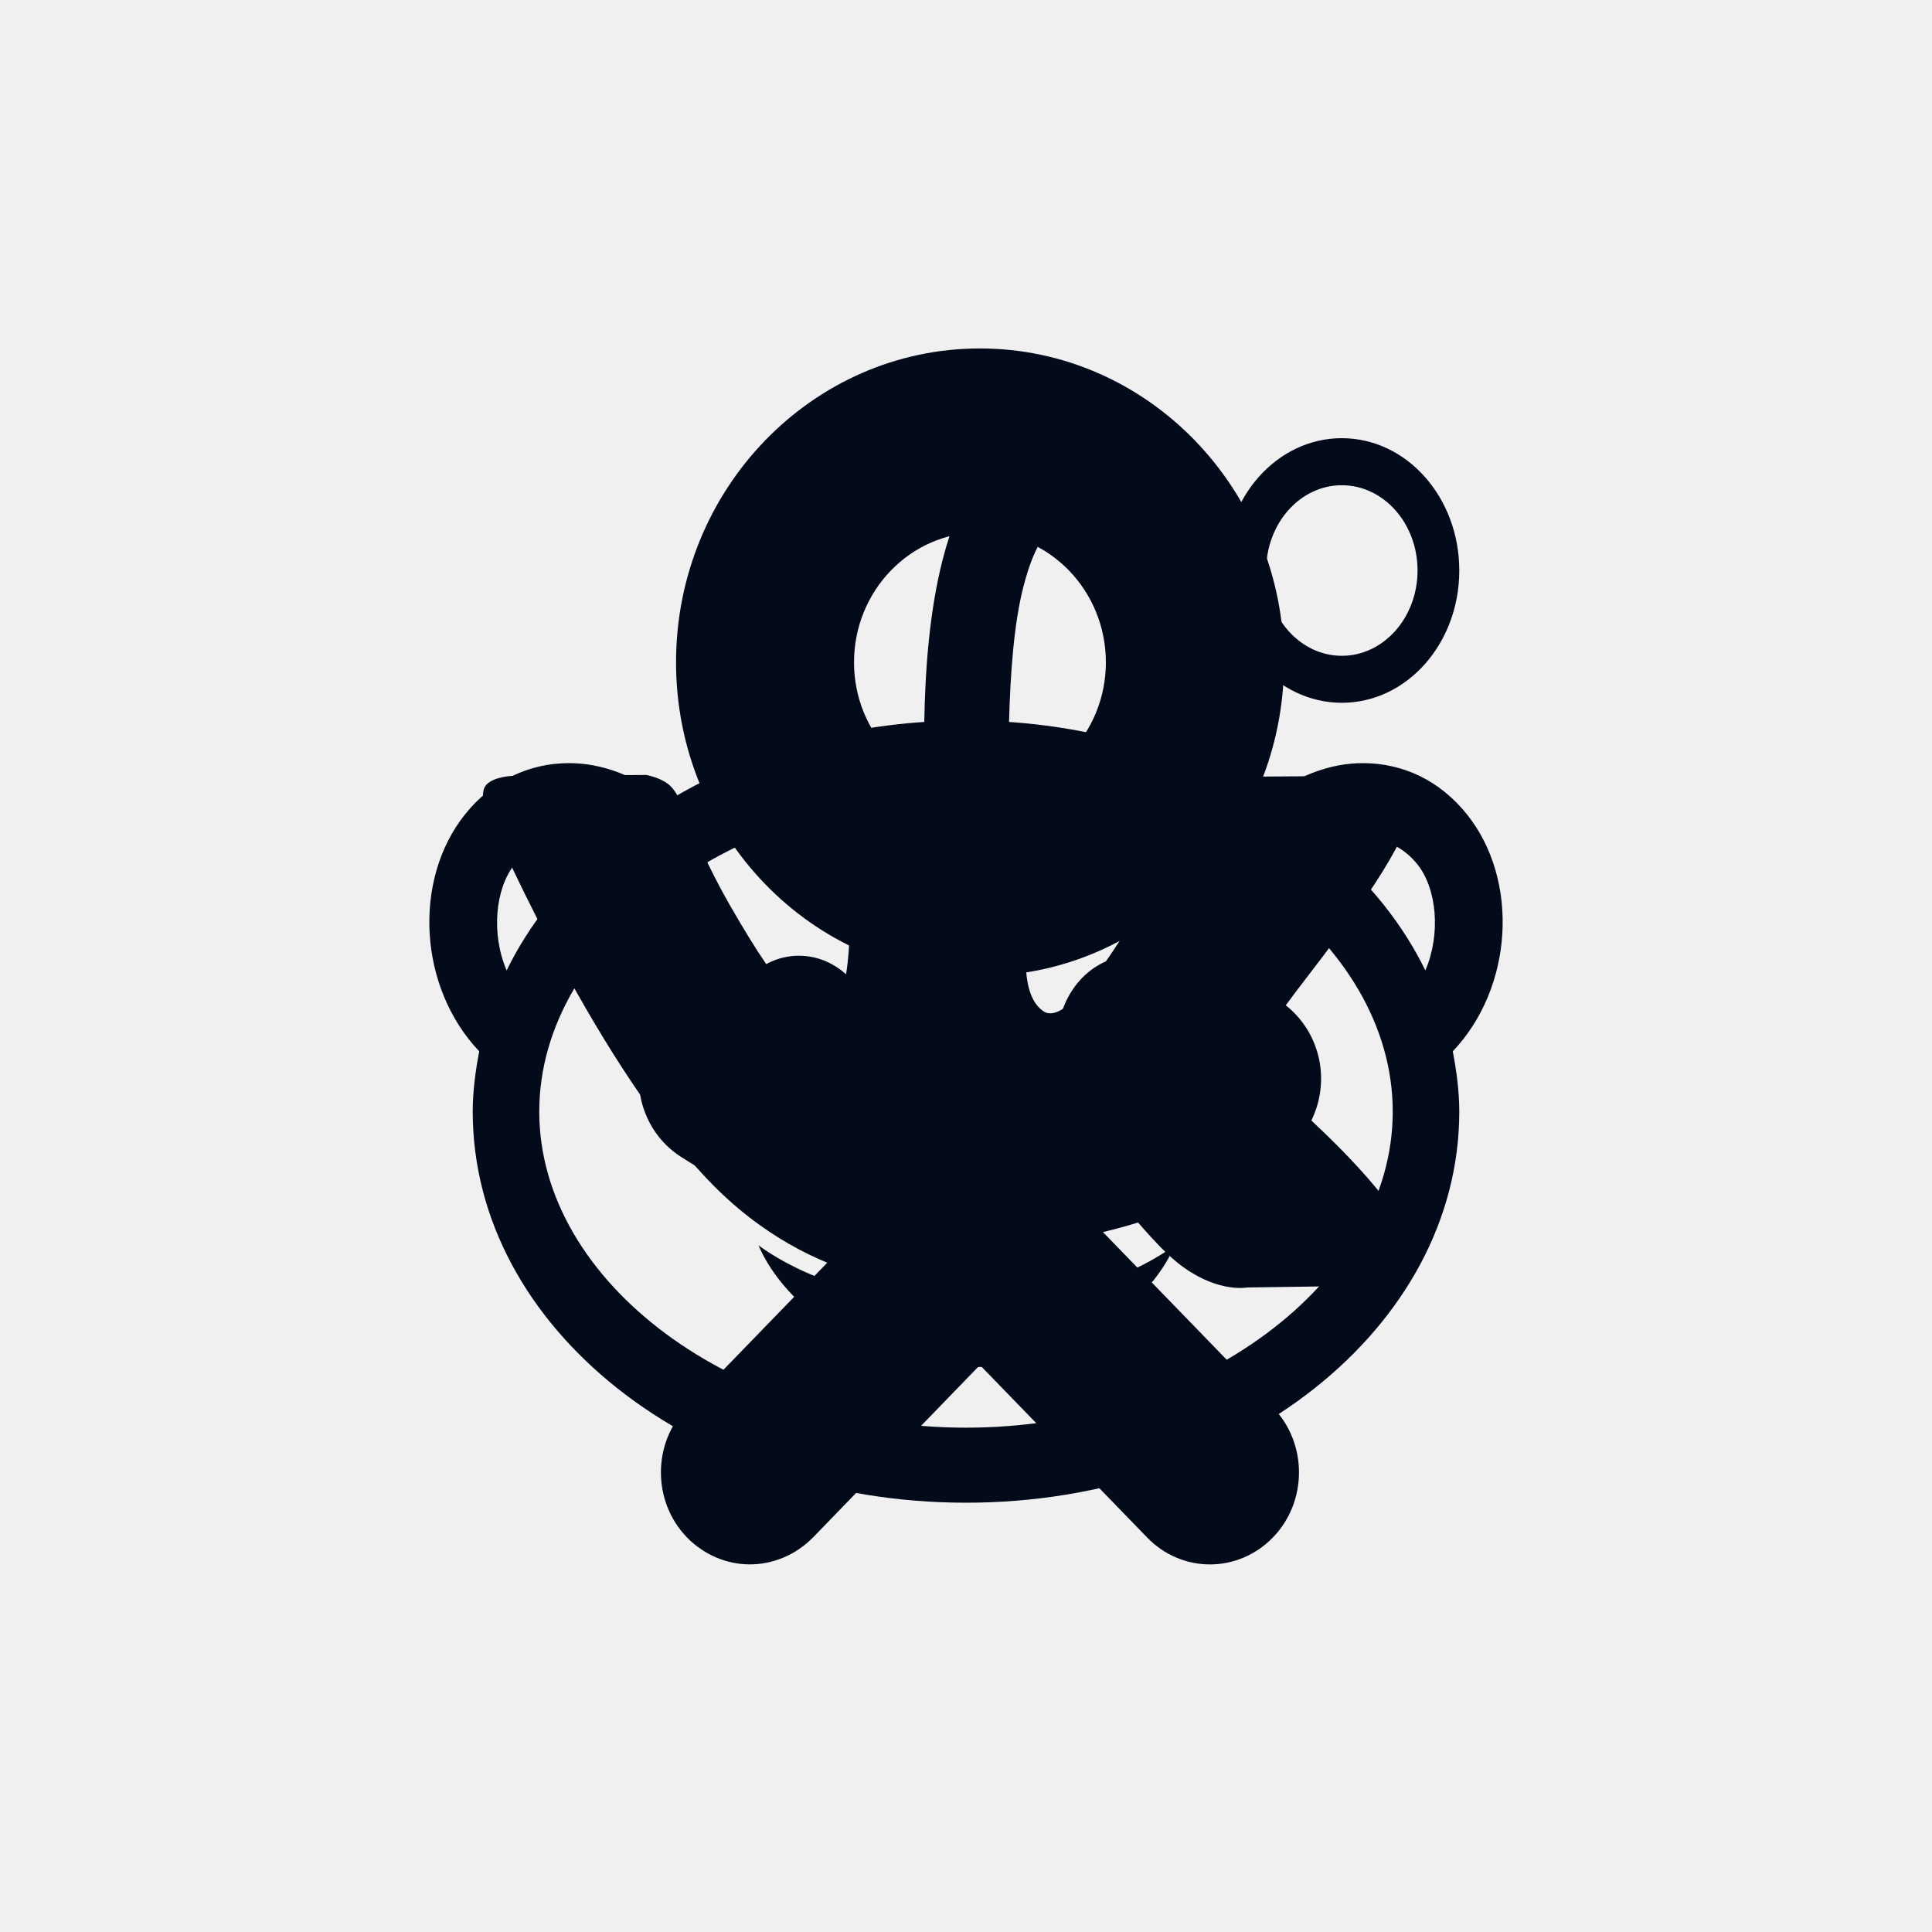
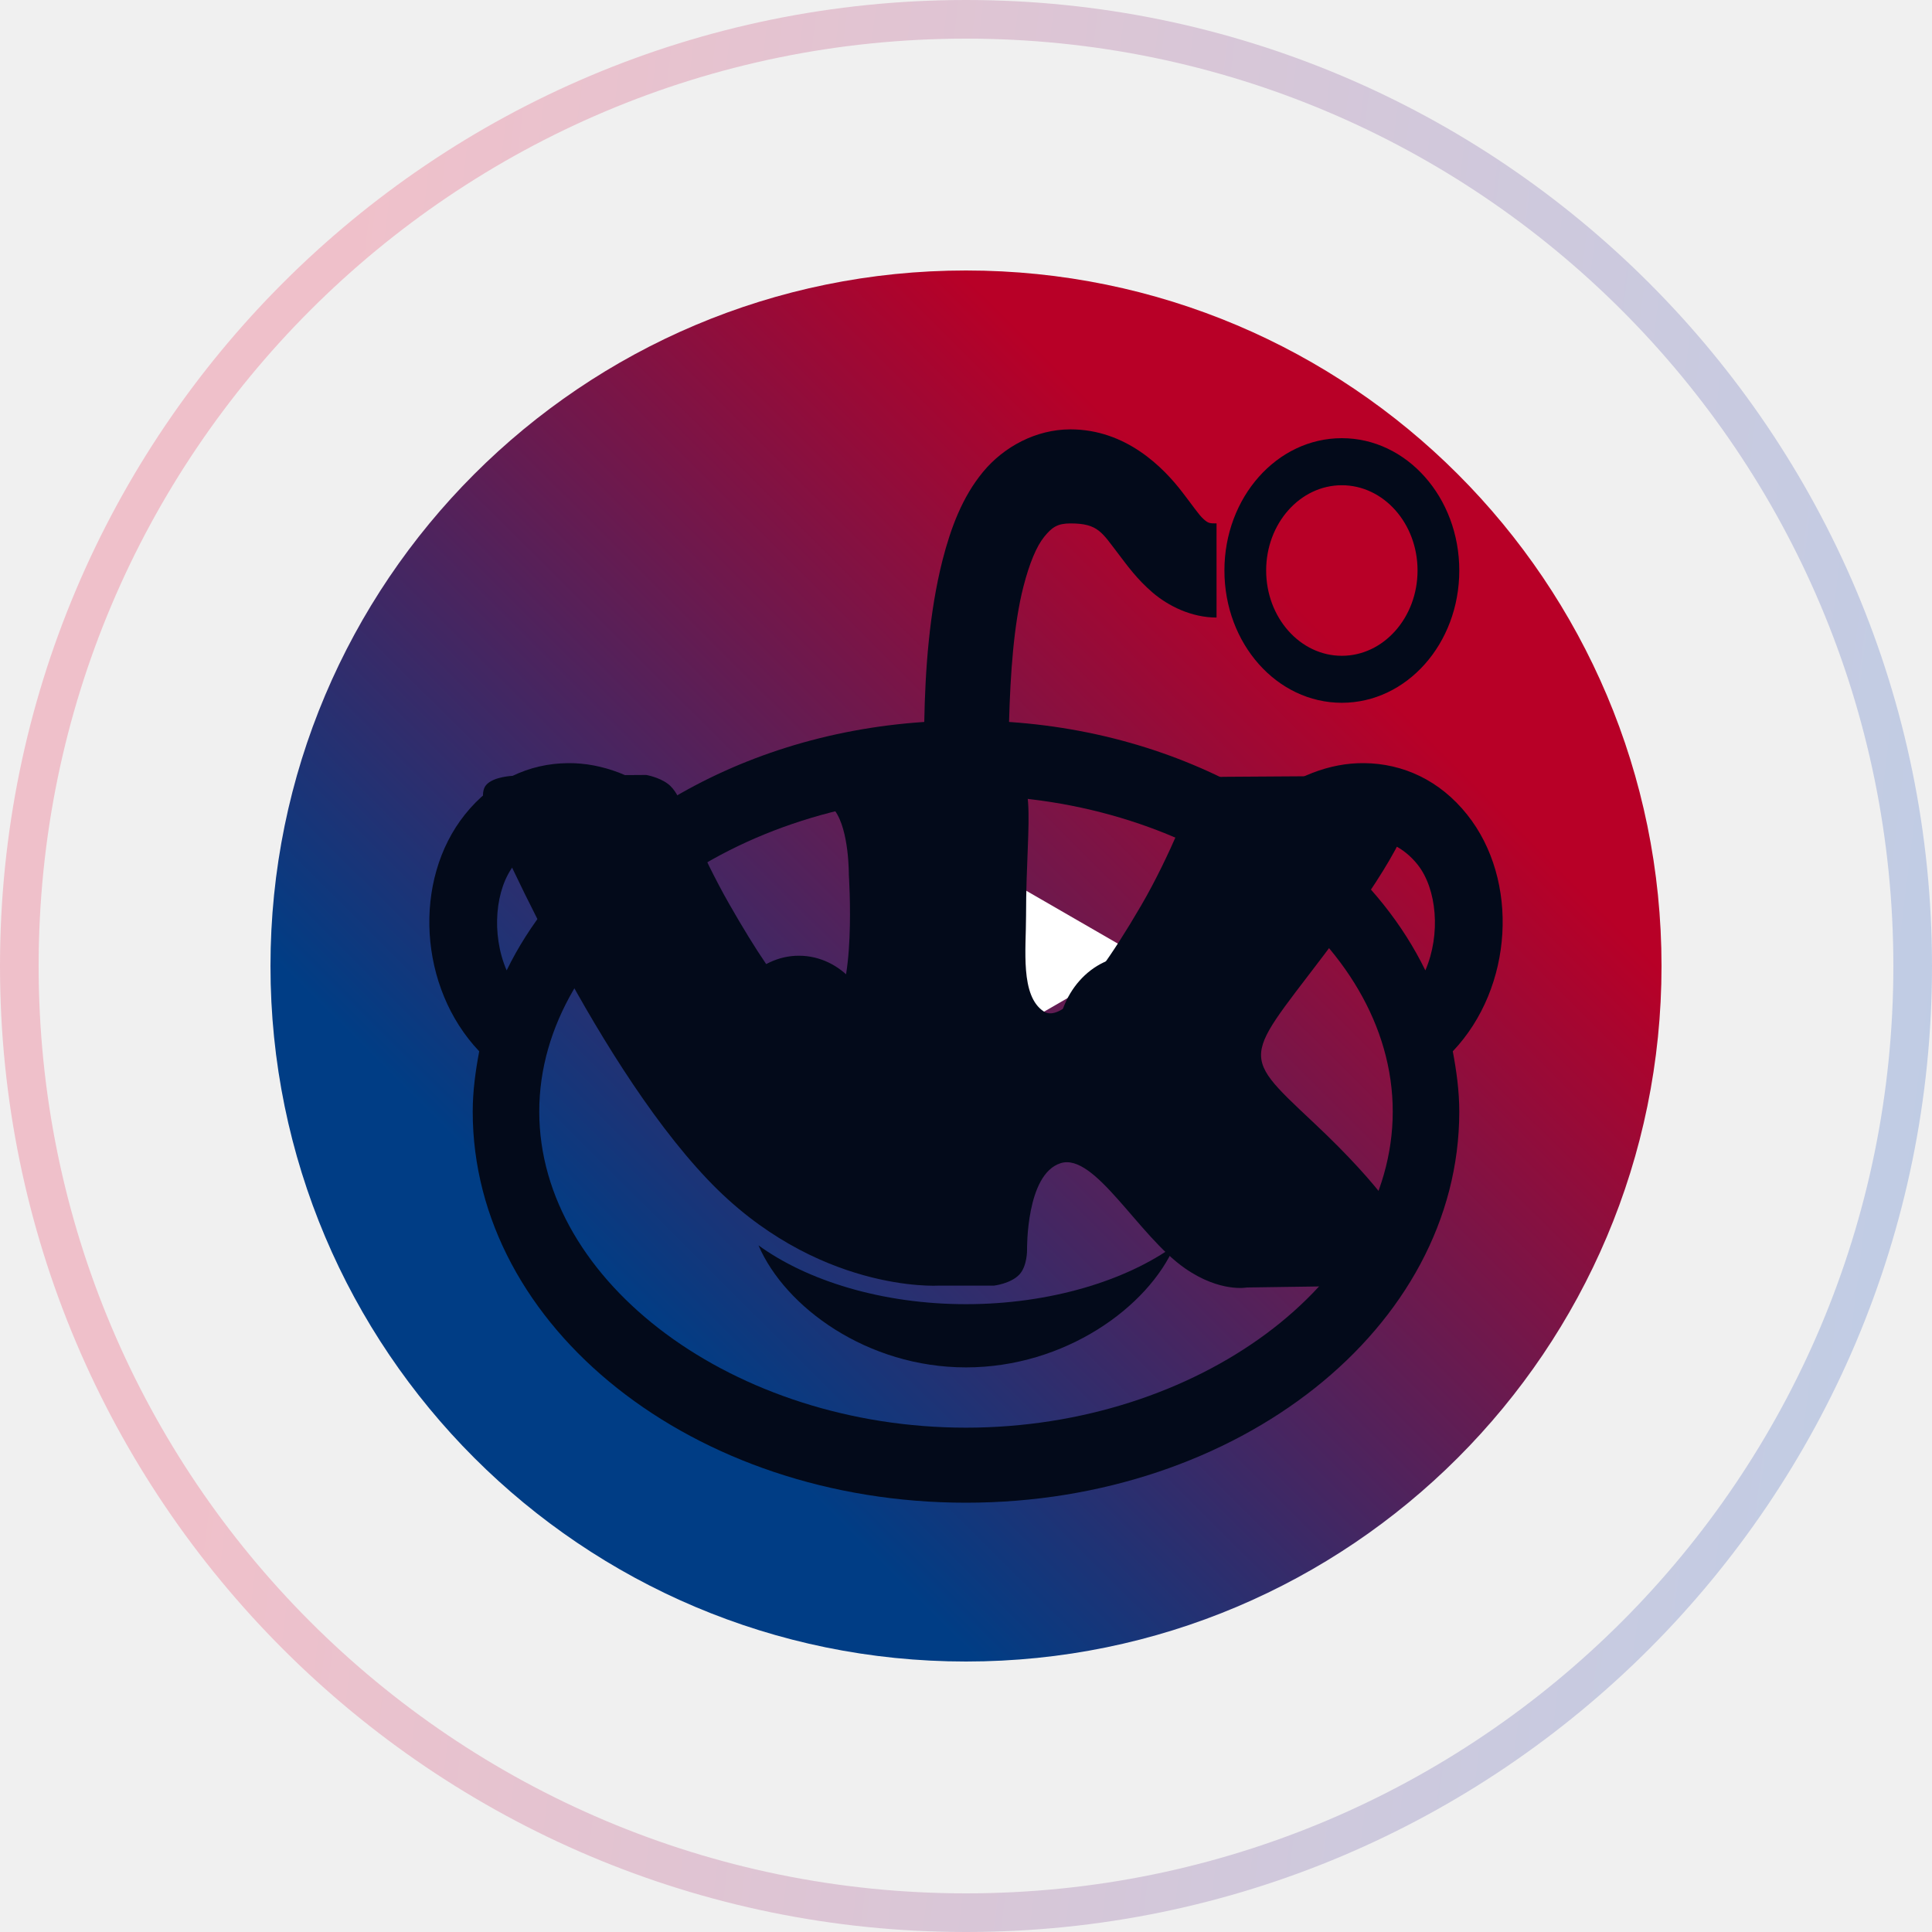
<svg xmlns="http://www.w3.org/2000/svg">
  <style>:root svg:not(:target){display:none}</style>
  <svg viewBox="0 0 20 20" fill="none" id="icon-close">
    <path d="M.293 18.291a1 1 0 101.414 1.414L10 11.413l8.292 8.292a1 1 0 101.414-1.414l-8.292-8.292 8.292-8.292A1 1 0 1018.291.293L9.999 8.585 1.707.293A1 1 0 10.293 1.707L8.585 10 .293 18.291z" />
  </svg>
  <svg viewBox="0 0 25 25" fill="none" id="icon-ok">
    <path d="M12.68 6.889C13.579 6.889 14.31 7.643 14.31 8.571C14.31 9.495 13.579 10.25 12.68 10.25C11.782 10.25 11.051 9.495 11.051 8.571C11.051 7.643 11.782 6.889 12.68 6.889ZM12.68 12.63C14.851 12.63 16.615 10.808 16.615 8.571C16.615 6.33 14.851 4.509 12.68 4.509C10.51 4.509 8.748 6.33 8.748 8.571C8.748 10.808 10.51 12.63 12.68 12.63ZM14.272 15.943C15.073 15.753 15.844 15.426 16.556 14.965C17.094 14.616 17.257 13.882 16.918 13.325C16.577 12.767 15.868 12.599 15.327 12.951C13.717 13.996 11.644 13.996 10.031 12.951C9.492 12.599 8.781 12.767 8.442 13.325C8.104 13.882 8.266 14.616 8.805 14.965C9.517 15.426 10.288 15.753 11.089 15.943L8.889 18.212C8.44 18.675 8.44 19.43 8.889 19.894C9.116 20.125 9.408 20.243 9.703 20.243C9.998 20.243 10.293 20.125 10.521 19.894L12.68 17.664L14.843 19.894C15.292 20.36 16.02 20.36 16.472 19.894C16.921 19.43 16.921 18.675 16.472 18.212L14.272 15.943Z" fill="#030A1A" />
  </svg>
+   <svg viewBox="0 0 100 100" fill="none" id="icon-play">
+     <circle cx="50" cy="50" r="49" stroke="url(#icon-play_0)" stroke-opacity="0.2" stroke-width="2" />
+     <circle cx="50" cy="50" r="36" fill="url(#icon-play_1)" />
+     <path d="M59 49.5L46.25 56.861L46.25 42.139L59 49.5Z" fill="white" />
+     <defs>
+       <linearGradient id="icon-play_0" x1="19.774" y1="3.00672e-05" x2="105.785" y2="10.644" gradientUnits="userSpaceOnUse">
+         <stop stop-color="#ED0233" />
+         <stop offset="1" stop-color="#003EB7" />
+       </linearGradient>
+       <linearGradient id="icon-play_1" x1="14" y1="49.52" x2="54.186" y2="9.184" gradientUnits="userSpaceOnUse">
+         <stop stop-color="#003D85" />
+         <stop offset="0.885" stop-color="#B80027" />
+       </linearGradient>
+     </defs>
+   </svg>
  <svg viewBox="0 0 25 25" fill="none" id="icon-reddit">
    <path d="M13.851 5.556C13.405 5.556 12.988 5.782 12.72 6.107C12.451 6.433 12.304 6.83 12.196 7.249C12.025 7.922 11.972 8.669 11.96 9.342C10.708 9.425 9.574 9.796 8.633 10.369C8.251 10.048 7.791 9.87 7.35 9.875C6.847 9.879 6.37 10.096 6.016 10.54C5.338 11.389 5.416 12.778 6.201 13.604C6.153 13.858 6.117 14.12 6.117 14.384C6.117 17.18 8.975 19.445 12.5 19.445C16.025 19.445 18.883 17.178 18.883 14.384C18.883 14.12 18.847 13.858 18.799 13.604C19.584 12.778 19.662 11.389 18.984 10.54C18.63 10.096 18.153 9.879 17.65 9.875C17.209 9.87 16.749 10.048 16.367 10.369C15.43 9.798 14.303 9.427 13.057 9.342C13.074 8.721 13.118 8.077 13.243 7.591C13.321 7.287 13.414 7.066 13.513 6.945C13.612 6.823 13.684 6.773 13.851 6.773C14.212 6.773 14.258 6.89 14.476 7.173C14.585 7.316 14.712 7.494 14.915 7.668C15.117 7.841 15.417 7.991 15.742 7.991V6.773C15.651 6.773 15.634 6.771 15.573 6.716C15.512 6.662 15.428 6.535 15.303 6.374C15.054 6.048 14.571 5.556 13.851 5.556ZM17.363 5.67C16.523 5.67 15.844 6.436 15.844 7.382C15.844 8.329 16.523 9.094 17.363 9.094C18.203 9.094 18.883 8.329 18.883 7.382C18.883 6.436 18.203 5.67 17.363 5.67ZM17.363 6.279C17.904 6.279 18.343 6.773 18.343 7.382C18.343 7.991 17.904 8.486 17.363 8.486C16.823 8.486 16.384 7.991 16.384 7.382C16.384 6.773 16.823 6.279 17.363 6.279ZM12.5 10.293C15.491 10.293 18.022 12.169 18.022 14.384C18.022 16.6 15.491 18.474 12.5 18.474C9.509 18.474 6.978 16.6 6.978 14.384C6.978 12.169 9.509 10.293 12.5 10.293ZM7.367 10.845C7.516 10.847 7.673 10.885 7.822 10.959C7.28 11.423 6.849 11.956 6.556 12.557C6.353 12.086 6.408 11.499 6.657 11.187C6.839 10.959 7.09 10.842 7.367 10.845ZM17.633 10.845C17.91 10.842 18.161 10.959 18.343 11.187C18.592 11.499 18.647 12.086 18.444 12.557C18.151 11.956 17.72 11.423 17.177 10.959C17.327 10.885 17.483 10.847 17.633 10.845ZM10.338 12.367C9.798 12.367 9.359 12.862 9.359 13.47C9.359 14.079 9.798 14.574 10.338 14.574C10.879 14.574 11.318 14.079 11.318 13.47C11.318 12.862 10.879 12.367 10.338 12.367ZM14.661 12.367C14.121 12.367 13.682 12.862 13.682 13.47C13.682 14.079 14.121 14.574 14.661 14.574C15.202 14.574 15.641 14.079 15.641 13.47C15.641 12.862 15.202 12.367 14.661 12.367ZM9.815 16.115C10.159 16.916 11.223 17.694 12.5 17.694C13.777 17.694 14.858 16.916 15.202 16.115C14.577 16.569 13.591 16.876 12.5 16.876C11.409 16.876 10.44 16.569 9.815 16.115Z" fill="#030A1A" />
  </svg>
  <svg viewBox="0 0 25 25" fill="none" id="icon-vk">
    <path d="M13.723 15.052C14.165 14.909 14.732 15.996 15.335 16.413C15.788 16.728 16.135 16.66 16.135 16.66L17.743 16.637C17.743 16.637 18.584 16.585 18.186 15.917C18.154 15.862 17.954 15.422 16.989 14.518C15.982 13.572 16.118 13.725 17.332 12.09C18.071 11.093 18.367 10.484 18.274 10.224C18.186 9.975 17.642 10.04 17.642 10.04L15.831 10.052C15.654 10.053 15.505 10.107 15.437 10.291C15.435 10.293 15.149 11.062 14.767 11.716C13.961 13.101 13.639 13.174 13.506 13.088C13.2 12.887 13.277 12.283 13.277 11.854C13.277 10.512 13.477 9.953 12.886 9.809C12.688 9.76 12.543 9.729 12.039 9.724C11.395 9.715 10.847 9.724 10.537 9.877C10.331 9.98 10.173 10.206 10.269 10.219C10.389 10.236 10.659 10.293 10.804 10.491C10.989 10.746 10.984 11.319 10.984 11.319C10.984 11.319 11.09 12.899 10.734 13.094C10.489 13.229 10.155 12.955 9.436 11.698C9.069 11.055 8.791 10.345 8.791 10.345C8.791 10.345 8.738 10.213 8.64 10.141C8.524 10.055 8.362 10.028 8.362 10.028L6.643 10.039C6.643 10.039 6.384 10.046 6.289 10.16C6.205 10.261 6.282 10.469 6.282 10.469C6.282 10.469 7.629 13.656 9.155 15.261C10.553 16.734 12.142 16.636 12.142 16.636H12.862C12.862 16.636 13.079 16.611 13.191 16.492C13.294 16.381 13.29 16.172 13.29 16.172C13.29 16.172 13.275 15.195 13.723 15.052Z" fill="#030A1A" />
  </svg>
</svg>
